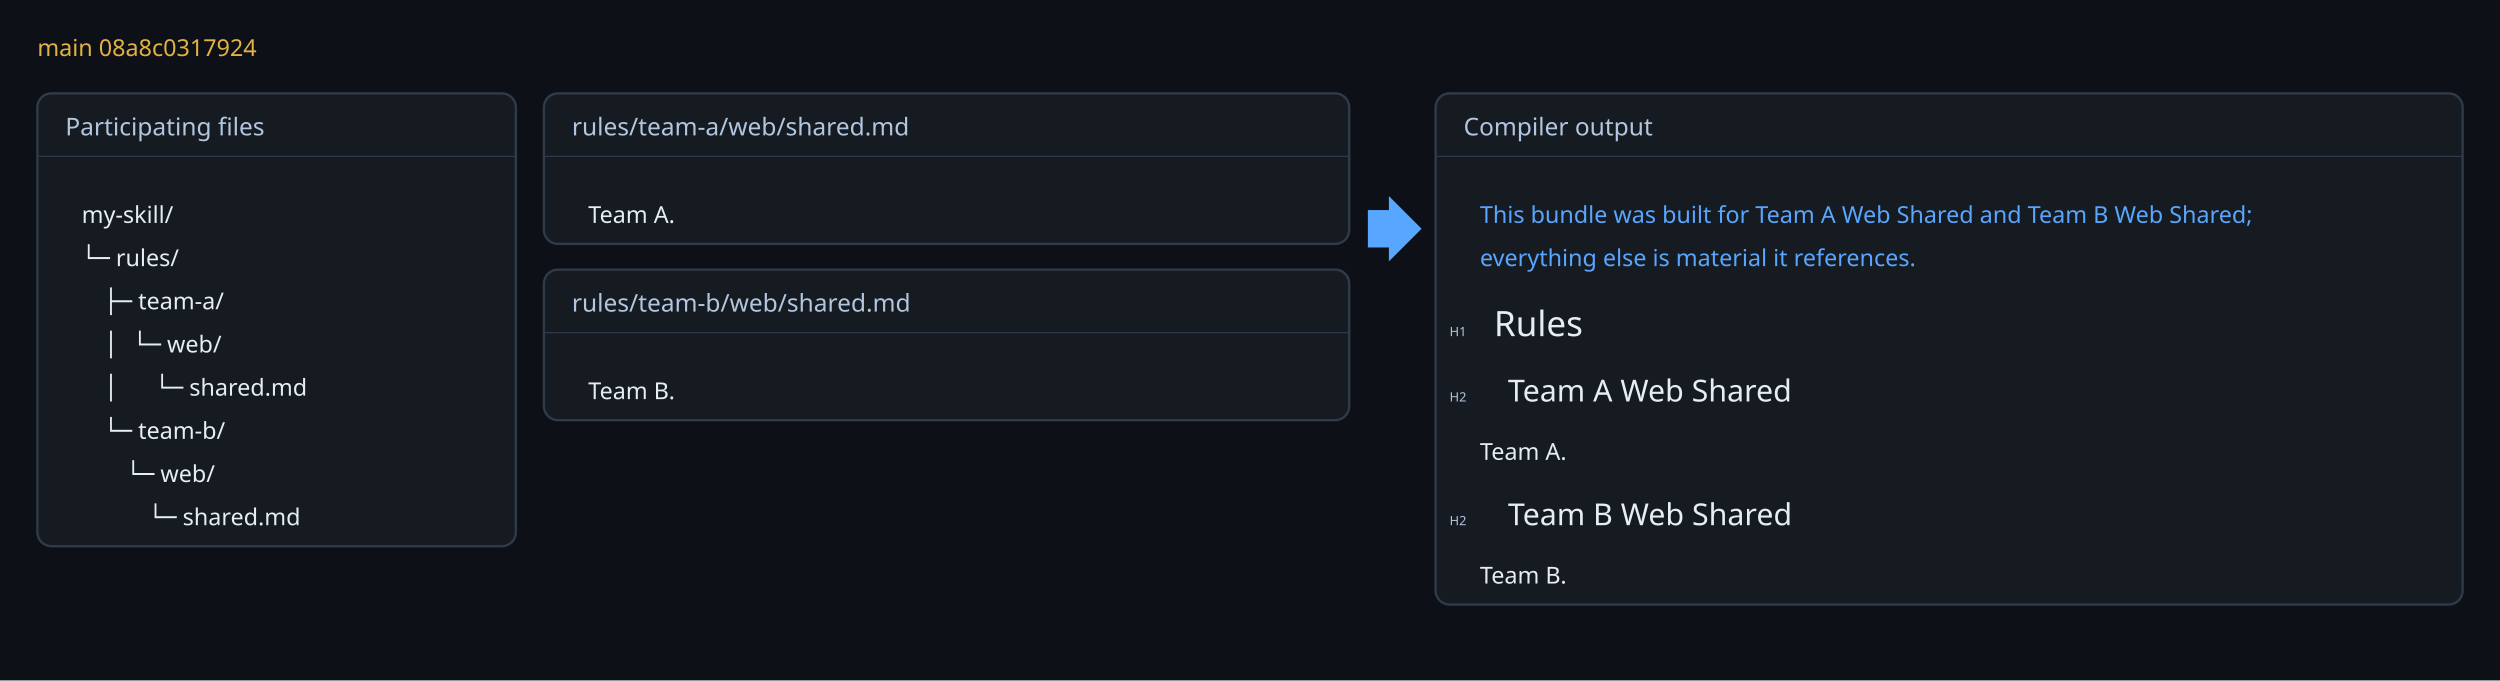
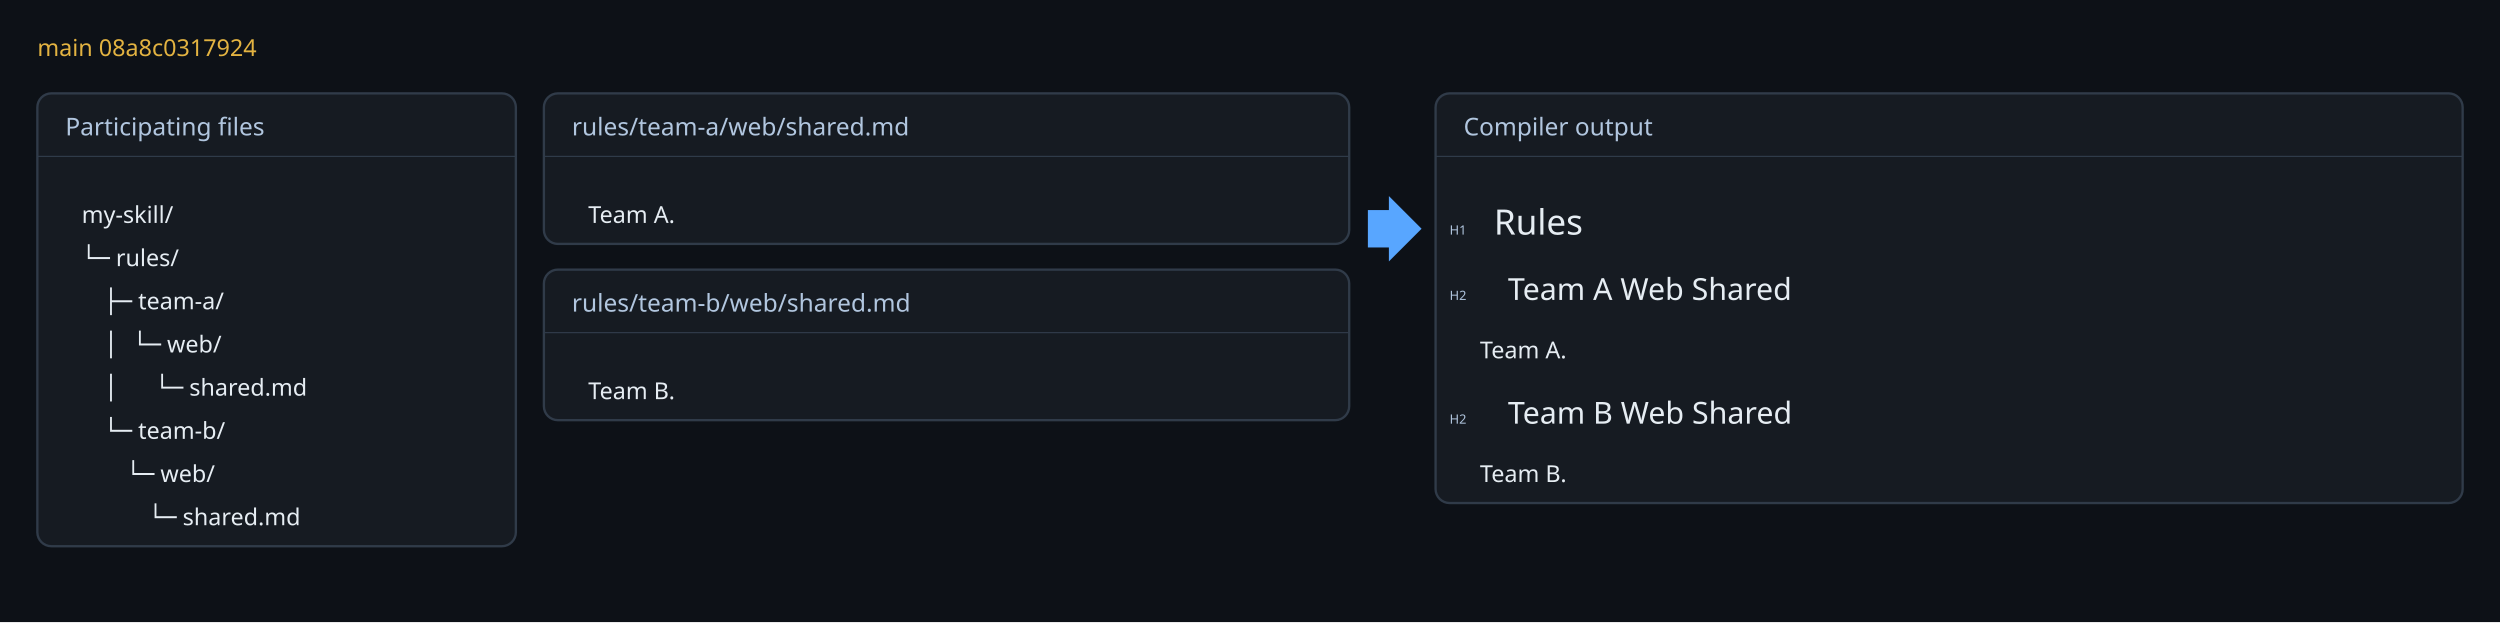
- <svg xmlns="http://www.w3.org/2000/svg" width="2142" height="583" viewBox="0 0 2142 583" role="img" aria-labelledby="title desc">
-   <rect width="2142" height="583" fill="#0d1117" />
+ <svg xmlns="http://www.w3.org/2000/svg" width="2142" height="533" viewBox="0 0 2142 533" role="img" aria-labelledby="title desc">
+   <rect width="2142" height="533" fill="#0d1117" />
  <g font-family="IBM Plex Mono" xml:space="preserve">
    <text x="32" y="48" font-size="20" fill="#e3b341" font-weight="400">main 08a8c0317924</text>
    <rect x="32" y="80" width="410" height="388" rx="12" fill="#161b22" stroke="#303b49" stroke-width="2" />
    <text x="56" y="116" font-size="21" fill="#b1c6df" font-weight="400">Participating files</text>
    <path d="M32 134 H442" stroke="#303b49" />
    <text x="70" y="191" font-size="20" fill="#e6edf3" font-weight="400">my-skill/</text>
    <text x="70" y="228" font-size="20" fill="#e6edf3" font-weight="400">└─ rules/</text>
    <text x="70" y="265" font-size="20" fill="#e6edf3" font-weight="400">   ├─ team-a/</text>
    <text x="70" y="302" font-size="20" fill="#e6edf3" font-weight="400">   │  └─ web/</text>
    <text x="70" y="339" font-size="20" fill="#e6edf3" font-weight="400">   │     └─ shared.md</text>
    <text x="70" y="376" font-size="20" fill="#e6edf3" font-weight="400">   └─ team-b/</text>
    <text x="70" y="413" font-size="20" fill="#e6edf3" font-weight="400">      └─ web/</text>
    <text x="70" y="450" font-size="20" fill="#e6edf3" font-weight="400">         └─ shared.md</text>
    <rect x="466" y="80" width="690" height="129" rx="12" fill="#161b22" stroke="#303b49" stroke-width="2" />
    <text x="490" y="116" font-size="21" fill="#b1c6df" font-weight="400">rules/team-a/web/shared.md</text>
    <path d="M466 134 H1156" stroke="#303b49" />
    <text x="504" y="191" font-size="20" fill="#e6edf3" font-weight="400">Team A.</text>
    <rect x="466" y="231" width="690" height="129" rx="12" fill="#161b22" stroke="#303b49" stroke-width="2" />
    <text x="490" y="267" font-size="21" fill="#b1c6df" font-weight="400">rules/team-b/web/shared.md</text>
    <path d="M466 285 H1156" stroke="#303b49" />
    <text x="504" y="342" font-size="20" fill="#e6edf3" font-weight="400">Team B.</text>
-     <rect x="1230" y="80" width="880" height="438" rx="12" fill="#161b22" stroke="#303b49" stroke-width="2" />
+     <rect x="1230" y="80" width="880" height="351" rx="12" fill="#161b22" stroke="#303b49" stroke-width="2" />
    <text x="1254" y="116" font-size="21" fill="#b1c6df" font-weight="400">Compiler output</text>
    <path d="M1230 134 H2110" stroke="#303b49" />
-     <text x="1268" y="191" font-size="20" fill="#58a6ff" font-weight="400">This bundle was built for Team A Web Shared and Team B Web Shared;</text>
-     <text x="1268" y="228" font-size="20" fill="#58a6ff" font-weight="400">everything else is material it references.</text>
-     <text x="1242" y="288" font-size="11" fill="#b1c6df" font-weight="400">H1</text>
-     <text x="1280" y="288" font-size="30" fill="#e6edf3" font-weight="500">Rules</text>
-     <text x="1242" y="344" font-size="11" fill="#b1c6df" font-weight="400">H2</text>
-     <text x="1292" y="344" font-size="26" fill="#e6edf3" font-weight="500">Team A Web Shared</text>
-     <text x="1268" y="394" font-size="20" fill="#e6edf3" font-weight="400">Team A.</text>
-     <text x="1242" y="450" font-size="11" fill="#b1c6df" font-weight="400">H2</text>
-     <text x="1292" y="450" font-size="26" fill="#e6edf3" font-weight="500">Team B Web Shared</text>
-     <text x="1268" y="500" font-size="20" fill="#e6edf3" font-weight="400">Team B.</text>
+     <text x="1242" y="201" font-size="11" fill="#b1c6df" font-weight="400">H1</text>
+     <text x="1280" y="201" font-size="30" fill="#e6edf3" font-weight="500">Rules</text>
+     <text x="1242" y="257" font-size="11" fill="#b1c6df" font-weight="400">H2</text>
+     <text x="1292" y="257" font-size="26" fill="#e6edf3" font-weight="500">Team A Web Shared</text>
+     <text x="1268" y="307" font-size="20" fill="#e6edf3" font-weight="400">Team A.</text>
+     <text x="1242" y="363" font-size="11" fill="#b1c6df" font-weight="400">H2</text>
+     <text x="1292" y="363" font-size="26" fill="#e6edf3" font-weight="500">Team B Web Shared</text>
+     <text x="1268" y="413" font-size="20" fill="#e6edf3" font-weight="400">Team B.</text>
    <path d="M1172 180 H1190 V168 L1218 196 L1190 224 V212 H1172Z" fill="#58a6ff" />
  </g>
</svg>
